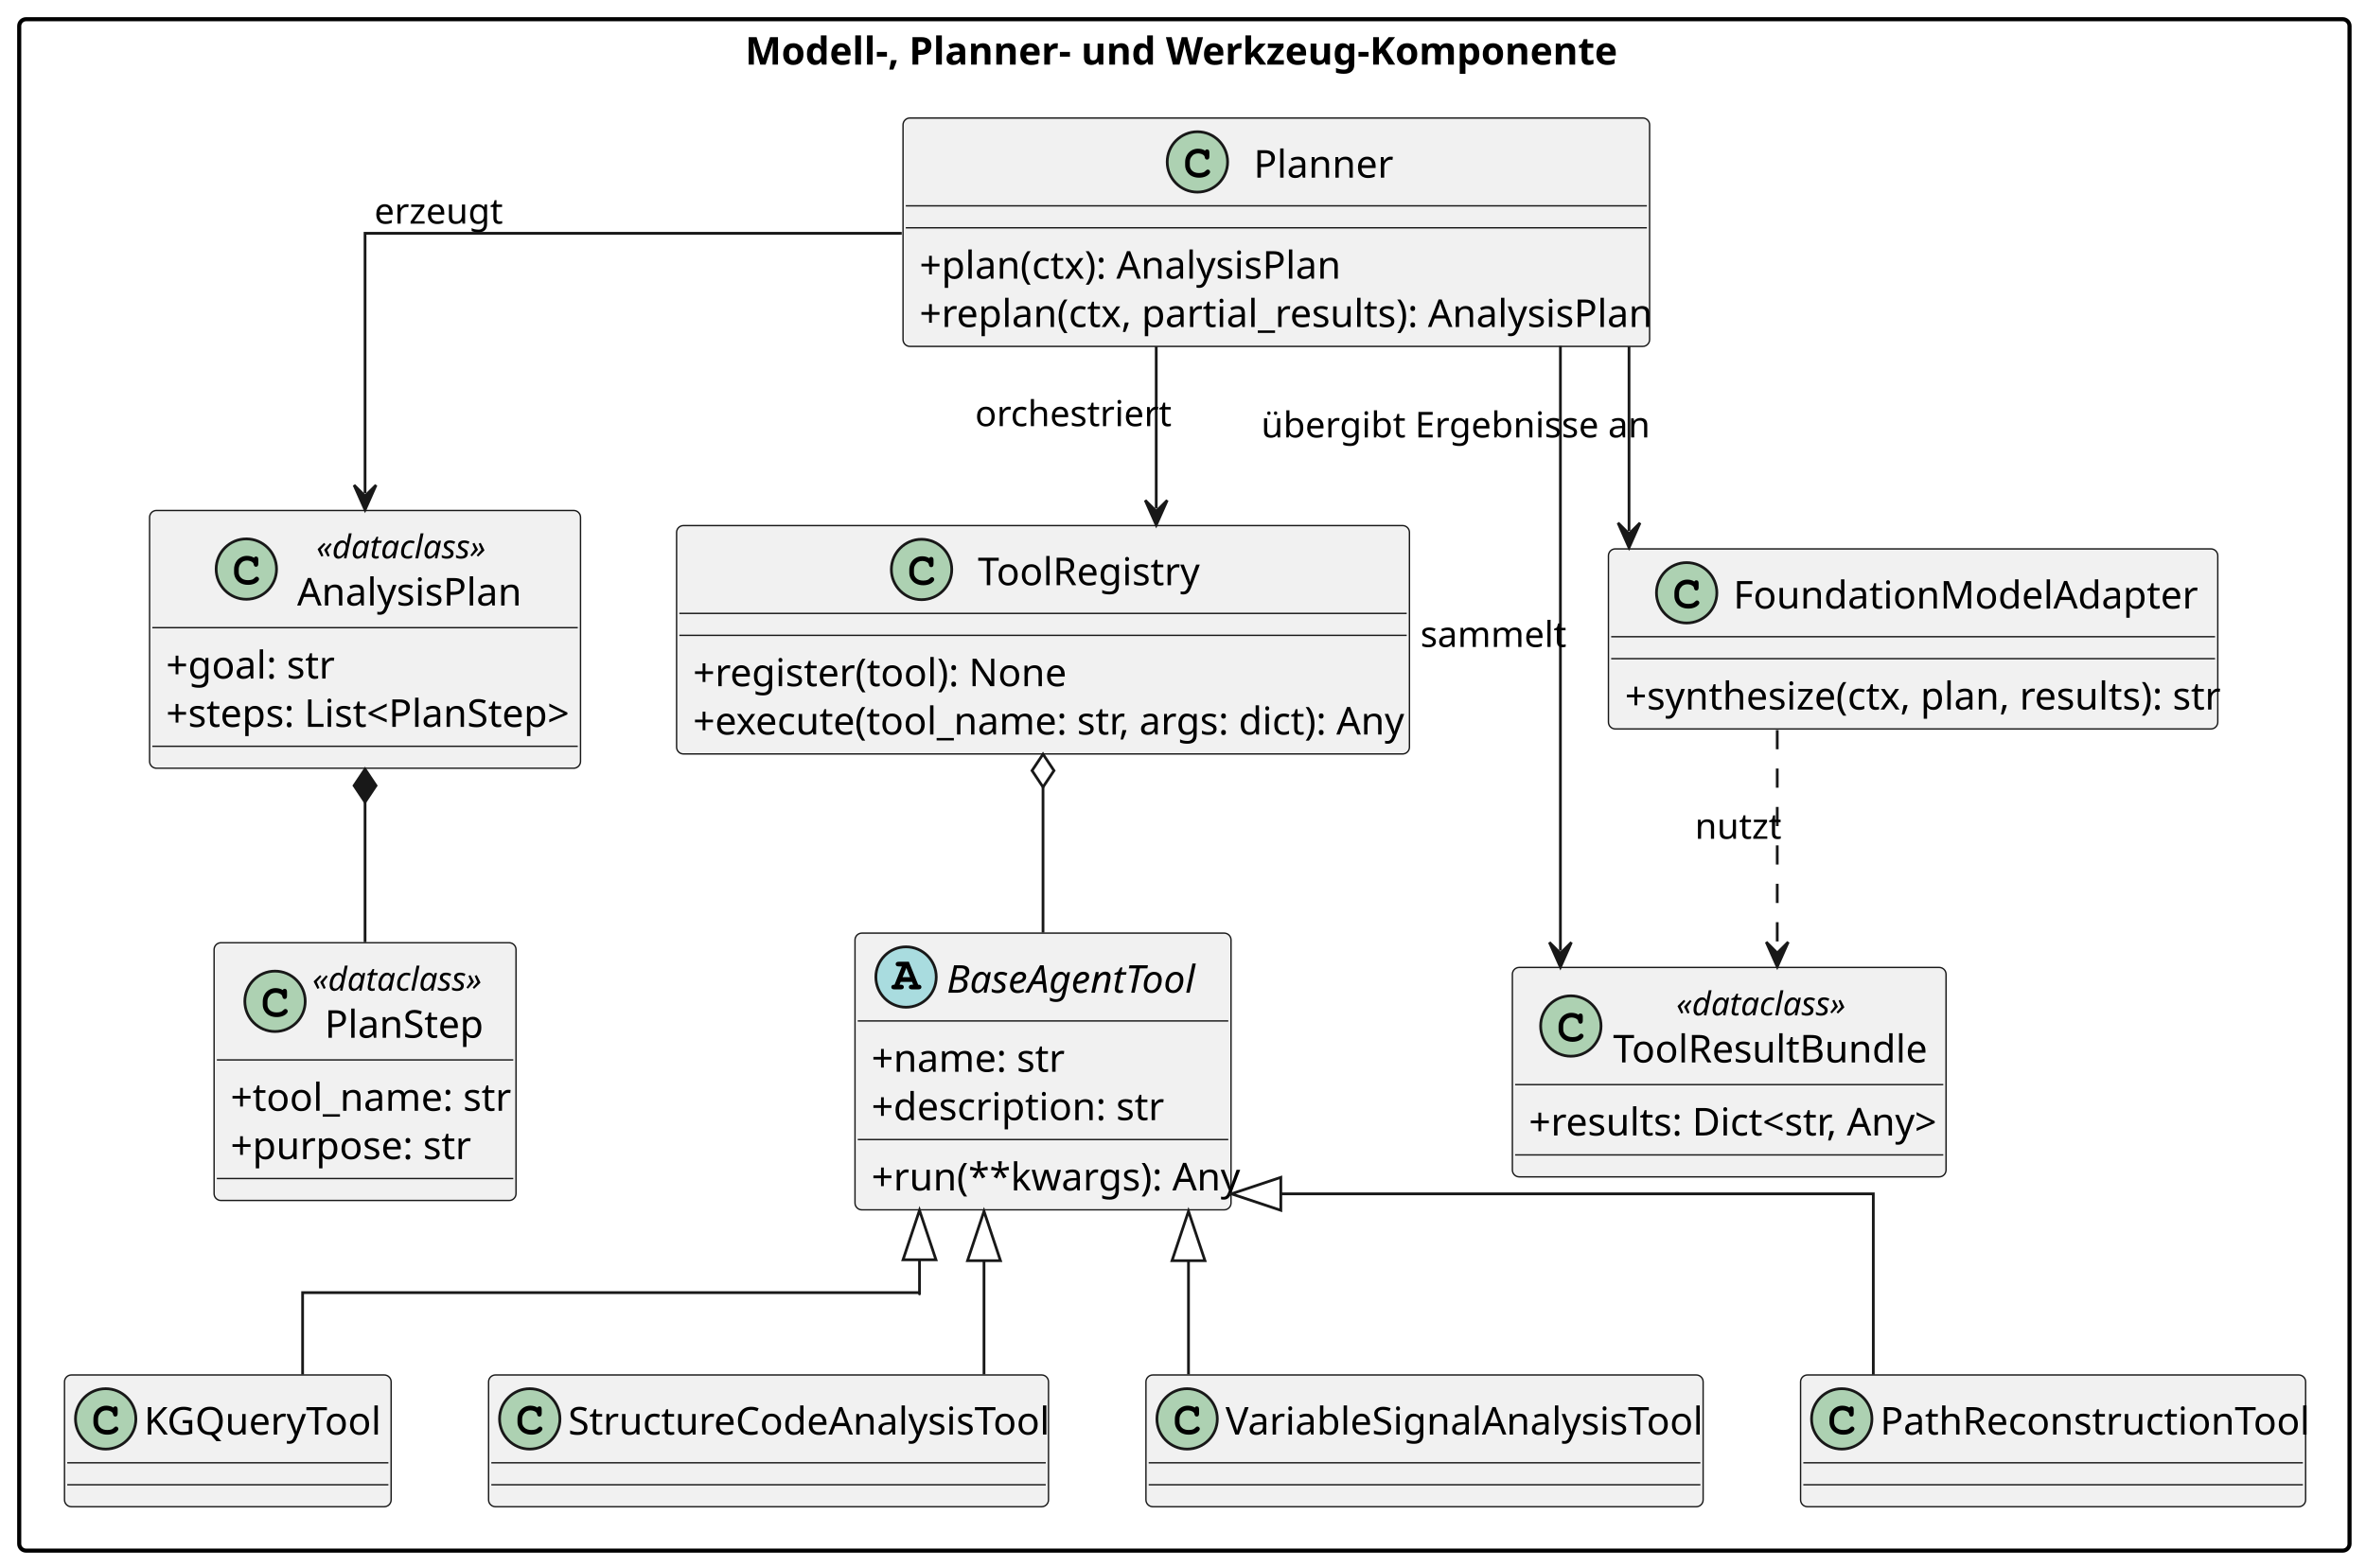
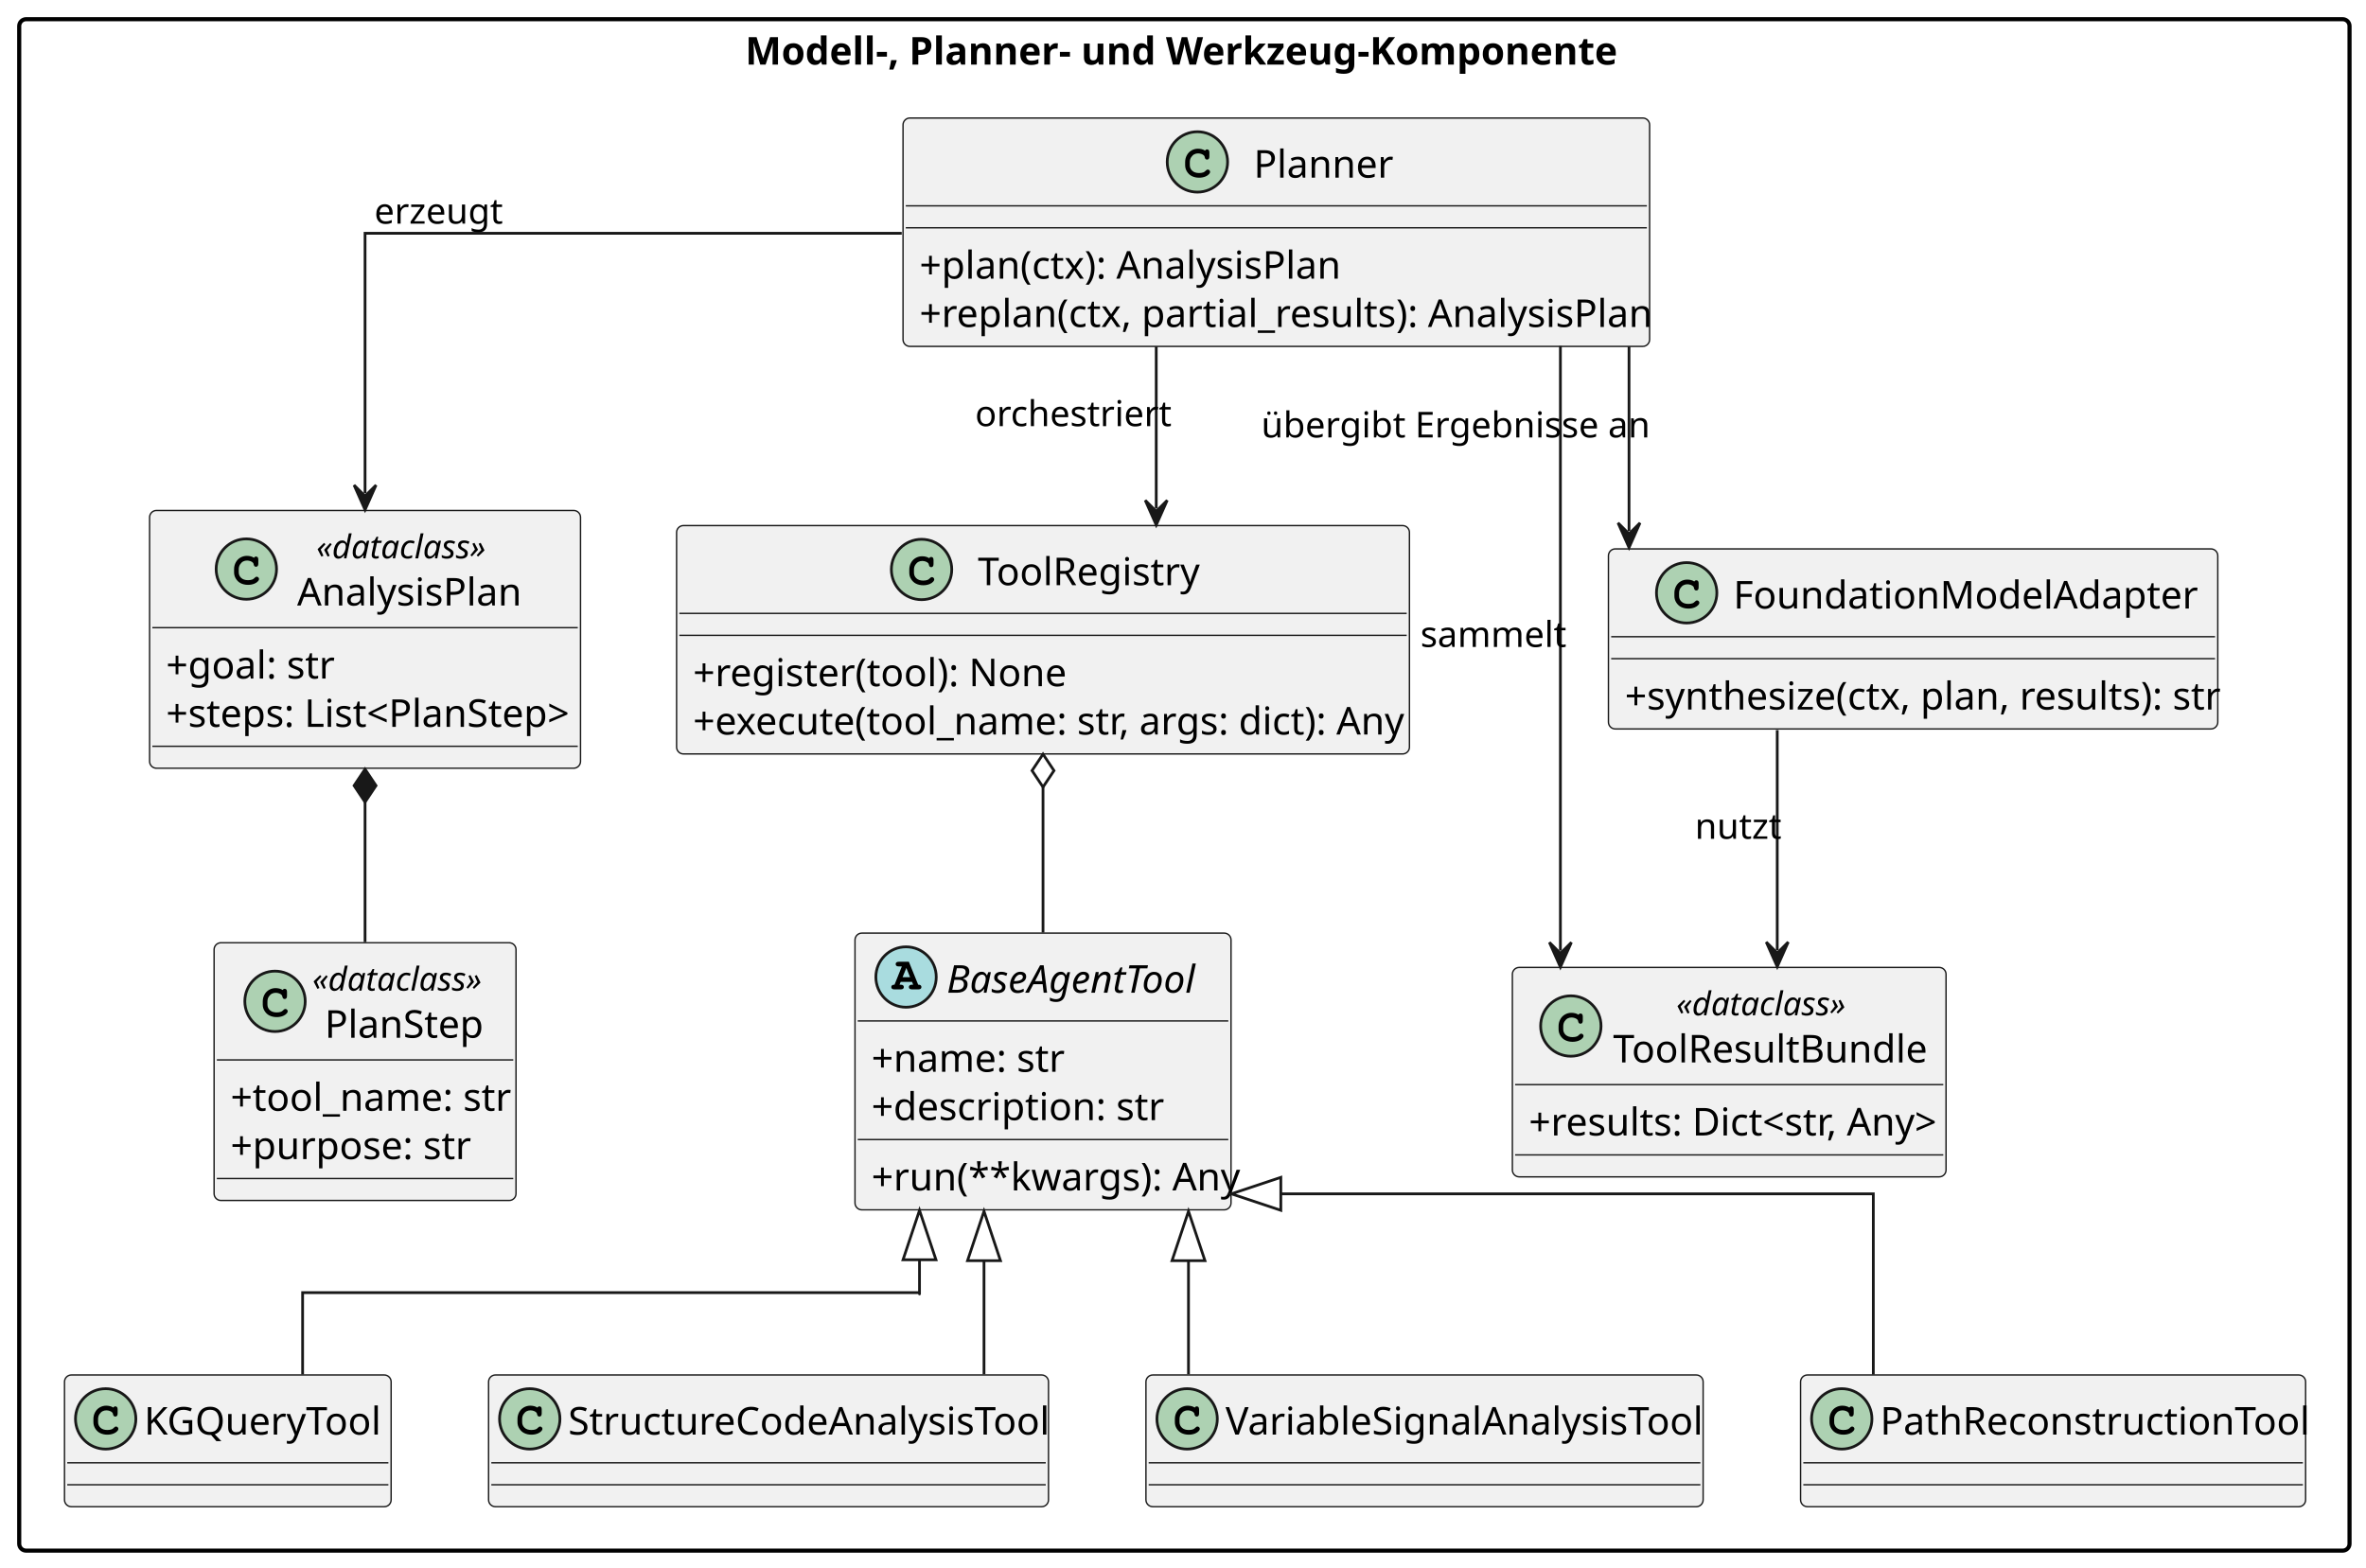
<svg xmlns="http://www.w3.org/2000/svg" contentStyleType="text/css" height="571px" preserveAspectRatio="none" style="width:862px;height:571px;background:#FFFFFF;" version="1.1" viewBox="0 0 862 571" width="862px" zoomAndPan="magnify">
  <defs />
  <g>
    <g id="cluster_Modell-, Planner- und Werkzeug-Komponente">
      <rect fill="none" height="558" rx="2.5" ry="2.5" style="stroke:#000000;stroke-width:1.5;" width="849" x="7" y="7" />
      <text fill="#000000" font-family="sans-serif" font-size="14" font-weight="bold" lengthAdjust="spacing" textLength="320" x="271.5" y="23.533">Modell-, Planner- und Werkzeug-Komponente</text>
    </g>
    <g id="elem_Planner">
      <rect codeLine="9" fill="#F1F1F1" height="83.219" id="Planner" rx="2.5" ry="2.5" style="stroke:#181818;stroke-width:0.5;" width="272" x="329" y="43" />
      <ellipse cx="436.25" cy="59" fill="#ADD1B2" rx="11" ry="11" style="stroke:#181818;stroke-width:1.0;" />
      <path d="M439.016,54.875 Q439.172,54.656 439.359,54.547 Q439.547,54.438 439.766,54.438 Q440.141,54.438 440.375,54.695 Q440.609,54.953 440.609,55.562 L440.609,57.016 Q440.609,57.625 440.375,57.891 Q440.141,58.156 439.766,58.156 Q439.422,58.156 439.219,57.953 Q439.016,57.766 438.906,57.25 Q438.859,56.891 438.672,56.703 Q438.344,56.328 437.734,56.109 Q437.125,55.891 436.5,55.891 Q435.734,55.891 435.102,56.219 Q434.469,56.547 433.977,57.297 Q433.484,58.047 433.484,59.078 L433.484,60.172 Q433.484,61.406 434.375,62.227 Q435.266,63.047 436.859,63.047 Q437.797,63.047 438.453,62.797 Q438.844,62.641 439.266,62.203 Q439.531,61.938 439.68,61.859 Q439.828,61.781 440.031,61.781 Q440.359,61.781 440.617,62.039 Q440.875,62.297 440.875,62.641 Q440.875,62.984 440.531,63.391 Q440.031,63.969 439.234,64.297 Q438.156,64.75 436.859,64.75 Q435.344,64.75 434.141,64.125 Q433.156,63.625 432.469,62.555 Q431.781,61.484 431.781,60.203 L431.781,59.047 Q431.781,57.719 432.398,56.57 Q433.016,55.422 434.109,54.805 Q435.203,54.188 436.438,54.188 Q437.172,54.188 437.82,54.352 Q438.469,54.516 439.016,54.875 Z " fill="#000000" />
      <text fill="#000000" font-family="sans-serif" font-size="14" lengthAdjust="spacing" textLength="49" x="456.75" y="64.728">Planner</text>
      <line style="stroke:#181818;stroke-width:0.5;" x1="330" x2="600" y1="75" y2="75" />
      <line style="stroke:#181818;stroke-width:0.5;" x1="330" x2="600" y1="83" y2="83" />
      <text fill="#000000" font-family="sans-serif" font-size="14" lengthAdjust="spacing" textLength="150" x="335" y="101.533">+plan(ctx): AnalysisPlan</text>
      <text fill="#000000" font-family="sans-serif" font-size="14" lengthAdjust="spacing" textLength="260" x="335" y="119.143">+replan(ctx, partial_results): AnalysisPlan</text>
    </g>
    <g id="elem_AnalysisPlan">
      <rect codeLine="14" fill="#F1F1F1" height="93.922" id="AnalysisPlan" rx="2.5" ry="2.5" style="stroke:#181818;stroke-width:0.5;" width="157" x="54.5" y="186" />
      <ellipse cx="89.75" cy="207.352" fill="#ADD1B2" rx="11" ry="11" style="stroke:#181818;stroke-width:1.0;" />
      <path d="M92.516,203.227 Q92.672,203.008 92.859,202.898 Q93.047,202.789 93.266,202.789 Q93.641,202.789 93.875,203.047 Q94.109,203.305 94.109,203.914 L94.109,205.367 Q94.109,205.977 93.875,206.242 Q93.641,206.508 93.266,206.508 Q92.922,206.508 92.719,206.305 Q92.516,206.117 92.406,205.602 Q92.359,205.242 92.172,205.055 Q91.844,204.68 91.234,204.461 Q90.625,204.242 90,204.242 Q89.234,204.242 88.602,204.57 Q87.969,204.898 87.477,205.648 Q86.984,206.398 86.984,207.43 L86.984,208.523 Q86.984,209.758 87.875,210.578 Q88.766,211.398 90.359,211.398 Q91.297,211.398 91.953,211.148 Q92.344,210.992 92.766,210.555 Q93.031,210.289 93.18,210.211 Q93.328,210.133 93.531,210.133 Q93.859,210.133 94.117,210.391 Q94.375,210.648 94.375,210.992 Q94.375,211.336 94.031,211.742 Q93.531,212.32 92.734,212.648 Q91.656,213.102 90.359,213.102 Q88.844,213.102 87.641,212.477 Q86.656,211.977 85.969,210.906 Q85.281,209.836 85.281,208.555 L85.281,207.398 Q85.281,206.07 85.898,204.922 Q86.516,203.773 87.609,203.156 Q88.703,202.539 89.938,202.539 Q90.672,202.539 91.32,202.703 Q91.969,202.867 92.516,203.227 Z " fill="#000000" />
      <text fill="#000000" font-family="sans-serif" font-size="12" font-style="italic" lengthAdjust="spacing" textLength="66" x="115.25" y="203.457">«dataclass»</text>
      <text fill="#000000" font-family="sans-serif" font-size="14" lengthAdjust="spacing" textLength="80" x="108.25" y="220.627">AnalysisPlan</text>
      <line style="stroke:#181818;stroke-width:0.5;" x1="55.5" x2="210.5" y1="228.703" y2="228.703" />
      <text fill="#000000" font-family="sans-serif" font-size="14" lengthAdjust="spacing" textLength="59" x="60.5" y="247.236">+goal: str</text>
      <text fill="#000000" font-family="sans-serif" font-size="14" lengthAdjust="spacing" textLength="145" x="60.5" y="264.846">+steps: List&lt;PlanStep&gt;</text>
      <line style="stroke:#181818;stroke-width:0.5;" x1="55.5" x2="210.5" y1="271.922" y2="271.922" />
    </g>
    <g id="elem_PlanStep">
      <rect codeLine="19" fill="#F1F1F1" height="93.922" id="PlanStep" rx="2.5" ry="2.5" style="stroke:#181818;stroke-width:0.5;" width="110" x="78" y="343.5" />
      <ellipse cx="100.2" cy="364.852" fill="#ADD1B2" rx="11" ry="11" style="stroke:#181818;stroke-width:1.0;" />
      <path d="M102.966,360.727 Q103.122,360.508 103.309,360.398 Q103.497,360.289 103.716,360.289 Q104.091,360.289 104.325,360.547 Q104.559,360.805 104.559,361.414 L104.559,362.867 Q104.559,363.477 104.325,363.742 Q104.091,364.008 103.716,364.008 Q103.372,364.008 103.169,363.805 Q102.966,363.617 102.856,363.102 Q102.809,362.742 102.622,362.555 Q102.294,362.18 101.684,361.961 Q101.075,361.742 100.45,361.742 Q99.684,361.742 99.052,362.07 Q98.419,362.398 97.927,363.148 Q97.434,363.898 97.434,364.93 L97.434,366.023 Q97.434,367.258 98.325,368.078 Q99.216,368.898 100.809,368.898 Q101.747,368.898 102.403,368.648 Q102.794,368.492 103.216,368.055 Q103.481,367.789 103.63,367.711 Q103.778,367.633 103.981,367.633 Q104.309,367.633 104.567,367.891 Q104.825,368.148 104.825,368.492 Q104.825,368.836 104.481,369.242 Q103.981,369.82 103.184,370.148 Q102.106,370.602 100.809,370.602 Q99.294,370.602 98.091,369.977 Q97.106,369.477 96.419,368.406 Q95.731,367.336 95.731,366.055 L95.731,364.898 Q95.731,363.57 96.348,362.422 Q96.966,361.273 98.059,360.656 Q99.153,360.039 100.388,360.039 Q101.122,360.039 101.77,360.203 Q102.419,360.367 102.966,360.727 Z " fill="#000000" />
      <text fill="#000000" font-family="sans-serif" font-size="12" font-style="italic" lengthAdjust="spacing" textLength="66" x="113.8" y="360.957">«dataclass»</text>
      <text fill="#000000" font-family="sans-serif" font-size="14" lengthAdjust="spacing" textLength="57" x="118.3" y="378.127">PlanStep</text>
      <line style="stroke:#181818;stroke-width:0.5;" x1="79" x2="187" y1="386.203" y2="386.203" />
      <text fill="#000000" font-family="sans-serif" font-size="14" lengthAdjust="spacing" textLength="98" x="84" y="404.736">+tool_name: str</text>
      <text fill="#000000" font-family="sans-serif" font-size="14" lengthAdjust="spacing" textLength="84" x="84" y="422.346">+purpose: str</text>
      <line style="stroke:#181818;stroke-width:0.5;" x1="79" x2="187" y1="429.422" y2="429.422" />
    </g>
    <g id="elem_ToolRegistry">
      <rect codeLine="24" fill="#F1F1F1" height="83.219" id="ToolRegistry" rx="2.5" ry="2.5" style="stroke:#181818;stroke-width:0.5;" width="267" x="246.5" y="191.5" />
      <ellipse cx="335.75" cy="207.5" fill="#ADD1B2" rx="11" ry="11" style="stroke:#181818;stroke-width:1.0;" />
      <path d="M338.516,203.375 Q338.672,203.156 338.859,203.047 Q339.047,202.938 339.266,202.938 Q339.641,202.938 339.875,203.195 Q340.109,203.453 340.109,204.062 L340.109,205.516 Q340.109,206.125 339.875,206.391 Q339.641,206.656 339.266,206.656 Q338.922,206.656 338.719,206.453 Q338.516,206.266 338.406,205.75 Q338.359,205.391 338.172,205.203 Q337.844,204.828 337.234,204.609 Q336.625,204.391 336,204.391 Q335.234,204.391 334.602,204.719 Q333.969,205.047 333.477,205.797 Q332.984,206.547 332.984,207.578 L332.984,208.672 Q332.984,209.906 333.875,210.727 Q334.766,211.547 336.359,211.547 Q337.297,211.547 337.953,211.297 Q338.344,211.141 338.766,210.703 Q339.031,210.438 339.18,210.359 Q339.328,210.281 339.531,210.281 Q339.859,210.281 340.117,210.539 Q340.375,210.797 340.375,211.141 Q340.375,211.484 340.031,211.891 Q339.531,212.469 338.734,212.797 Q337.656,213.25 336.359,213.25 Q334.844,213.25 333.641,212.625 Q332.656,212.125 331.969,211.055 Q331.281,209.984 331.281,208.703 L331.281,207.547 Q331.281,206.219 331.898,205.07 Q332.516,203.922 333.609,203.305 Q334.703,202.688 335.938,202.688 Q336.672,202.688 337.32,202.852 Q337.969,203.016 338.516,203.375 Z " fill="#000000" />
      <text fill="#000000" font-family="sans-serif" font-size="14" lengthAdjust="spacing" textLength="80" x="356.25" y="213.228">ToolRegistry</text>
      <line style="stroke:#181818;stroke-width:0.5;" x1="247.5" x2="512.5" y1="223.5" y2="223.5" />
      <line style="stroke:#181818;stroke-width:0.5;" x1="247.5" x2="512.5" y1="231.5" y2="231.5" />
      <text fill="#000000" font-family="sans-serif" font-size="14" lengthAdjust="spacing" textLength="130" x="252.5" y="250.033">+register(tool): None</text>
      <text fill="#000000" font-family="sans-serif" font-size="14" lengthAdjust="spacing" textLength="255" x="252.5" y="267.643">+execute(tool_name: str, args: dict): Any</text>
    </g>
    <g id="elem_BaseAgentTool">
      <rect codeLine="29" fill="#F1F1F1" height="100.828" id="BaseAgentTool" rx="2.5" ry="2.5" style="stroke:#181818;stroke-width:0.5;" width="137" x="311.5" y="340" />
      <ellipse cx="330.1" cy="356" fill="#A9DCDF" rx="11" ry="11" style="stroke:#181818;stroke-width:1.0;" />
      <path d="M332.288,357.766 L328.147,357.766 L327.725,358.797 L328.147,358.797 Q328.756,358.797 329.022,359.031 Q329.288,359.266 329.288,359.656 Q329.288,360.031 329.022,360.266 Q328.756,360.5 328.147,360.5 L325.85,360.5 Q325.241,360.5 324.983,360.266 Q324.725,360.031 324.725,359.641 Q324.725,359.266 324.998,359.023 Q325.272,358.781 325.897,358.797 L328.569,352.141 L327.459,352.141 Q326.85,352.141 326.584,351.906 Q326.319,351.672 326.319,351.281 Q326.319,350.906 326.584,350.672 Q326.85,350.438 327.459,350.438 L331.131,350.438 L334.522,358.797 Q335.116,358.797 335.303,358.938 Q335.694,359.203 335.694,359.656 Q335.694,360.031 335.436,360.266 Q335.178,360.5 334.569,360.5 L332.272,360.5 Q331.663,360.5 331.397,360.266 Q331.131,360.031 331.131,359.641 Q331.131,359.266 331.397,359.031 Q331.663,358.797 332.272,358.797 L332.694,358.797 L332.288,357.766 Z M331.569,356.062 L330.209,352.688 L328.834,356.062 L331.569,356.062 Z " fill="#000000" />
      <text fill="#000000" font-family="sans-serif" font-size="14" font-style="italic" lengthAdjust="spacing" textLength="97" x="344.9" y="361.728">BaseAgentTool</text>
      <line style="stroke:#181818;stroke-width:0.5;" x1="312.5" x2="447.5" y1="372" y2="372" />
      <text fill="#000000" font-family="sans-serif" font-size="14" lengthAdjust="spacing" textLength="67" x="317.5" y="390.533">+name: str</text>
      <text fill="#000000" font-family="sans-serif" font-size="14" lengthAdjust="spacing" textLength="101" x="317.5" y="408.143">+description: str</text>
      <line style="stroke:#181818;stroke-width:0.5;" x1="312.5" x2="447.5" y1="415.219" y2="415.219" />
      <text fill="#000000" font-family="sans-serif" font-size="14" lengthAdjust="spacing" textLength="125" x="317.5" y="433.752">+run(**kwargs): Any</text>
    </g>
    <g id="elem_KGQueryTool">
      <rect codeLine="35" fill="#F1F1F1" height="48" id="KGQueryTool" rx="2.5" ry="2.5" style="stroke:#181818;stroke-width:0.5;" width="119" x="23.5" y="501" />
      <ellipse cx="38.5" cy="517" fill="#ADD1B2" rx="11" ry="11" style="stroke:#181818;stroke-width:1.0;" />
      <path d="M41.266,512.875 Q41.422,512.656 41.609,512.547 Q41.797,512.438 42.016,512.438 Q42.391,512.438 42.625,512.695 Q42.859,512.953 42.859,513.562 L42.859,515.016 Q42.859,515.625 42.625,515.891 Q42.391,516.156 42.016,516.156 Q41.672,516.156 41.469,515.953 Q41.266,515.766 41.156,515.25 Q41.109,514.891 40.922,514.703 Q40.594,514.328 39.984,514.109 Q39.375,513.891 38.75,513.891 Q37.984,513.891 37.352,514.219 Q36.719,514.547 36.227,515.297 Q35.734,516.047 35.734,517.078 L35.734,518.172 Q35.734,519.406 36.625,520.227 Q37.516,521.047 39.109,521.047 Q40.047,521.047 40.703,520.797 Q41.094,520.641 41.516,520.203 Q41.781,519.938 41.93,519.859 Q42.078,519.781 42.281,519.781 Q42.609,519.781 42.867,520.039 Q43.125,520.297 43.125,520.641 Q43.125,520.984 42.781,521.391 Q42.281,521.969 41.484,522.297 Q40.406,522.75 39.109,522.75 Q37.594,522.75 36.391,522.125 Q35.406,521.625 34.719,520.555 Q34.031,519.484 34.031,518.203 L34.031,517.047 Q34.031,515.719 34.648,514.57 Q35.266,513.422 36.359,512.805 Q37.453,512.188 38.688,512.188 Q39.422,512.188 40.07,512.352 Q40.719,512.516 41.266,512.875 Z " fill="#000000" />
      <text fill="#000000" font-family="sans-serif" font-size="14" lengthAdjust="spacing" textLength="87" x="52.5" y="522.729">KGQueryTool</text>
      <line style="stroke:#181818;stroke-width:0.5;" x1="24.5" x2="141.5" y1="533" y2="533" />
      <line style="stroke:#181818;stroke-width:0.5;" x1="24.5" x2="141.5" y1="541" y2="541" />
    </g>
    <g id="elem_StructureCodeAnalysisTool">
      <rect codeLine="36" fill="#F1F1F1" height="48" id="StructureCodeAnalysisTool" rx="2.5" ry="2.5" style="stroke:#181818;stroke-width:0.5;" width="204" x="178" y="501" />
      <ellipse cx="193" cy="517" fill="#ADD1B2" rx="11" ry="11" style="stroke:#181818;stroke-width:1.0;" />
      <path d="M195.766,512.875 Q195.922,512.656 196.109,512.547 Q196.297,512.438 196.516,512.438 Q196.891,512.438 197.125,512.695 Q197.359,512.953 197.359,513.562 L197.359,515.016 Q197.359,515.625 197.125,515.891 Q196.891,516.156 196.516,516.156 Q196.172,516.156 195.969,515.953 Q195.766,515.766 195.656,515.25 Q195.609,514.891 195.422,514.703 Q195.094,514.328 194.484,514.109 Q193.875,513.891 193.25,513.891 Q192.484,513.891 191.852,514.219 Q191.219,514.547 190.727,515.297 Q190.234,516.047 190.234,517.078 L190.234,518.172 Q190.234,519.406 191.125,520.227 Q192.016,521.047 193.609,521.047 Q194.547,521.047 195.203,520.797 Q195.594,520.641 196.016,520.203 Q196.281,519.938 196.43,519.859 Q196.578,519.781 196.781,519.781 Q197.109,519.781 197.367,520.039 Q197.625,520.297 197.625,520.641 Q197.625,520.984 197.281,521.391 Q196.781,521.969 195.984,522.297 Q194.906,522.75 193.609,522.75 Q192.094,522.75 190.891,522.125 Q189.906,521.625 189.219,520.555 Q188.531,519.484 188.531,518.203 L188.531,517.047 Q188.531,515.719 189.148,514.57 Q189.766,513.422 190.859,512.805 Q191.953,512.188 193.188,512.188 Q193.922,512.188 194.57,512.352 Q195.219,512.516 195.766,512.875 Z " fill="#000000" />
      <text fill="#000000" font-family="sans-serif" font-size="14" lengthAdjust="spacing" textLength="172" x="207" y="522.729">StructureCodeAnalysisTool</text>
      <line style="stroke:#181818;stroke-width:0.5;" x1="179" x2="381" y1="533" y2="533" />
      <line style="stroke:#181818;stroke-width:0.5;" x1="179" x2="381" y1="541" y2="541" />
    </g>
    <g id="elem_VariableSignalAnalysisTool">
      <rect codeLine="37" fill="#F1F1F1" height="48" id="VariableSignalAnalysisTool" rx="2.5" ry="2.5" style="stroke:#181818;stroke-width:0.5;" width="203" x="417.5" y="501" />
      <ellipse cx="432.5" cy="517" fill="#ADD1B2" rx="11" ry="11" style="stroke:#181818;stroke-width:1.0;" />
      <path d="M435.266,512.875 Q435.422,512.656 435.609,512.547 Q435.797,512.438 436.016,512.438 Q436.391,512.438 436.625,512.695 Q436.859,512.953 436.859,513.562 L436.859,515.016 Q436.859,515.625 436.625,515.891 Q436.391,516.156 436.016,516.156 Q435.672,516.156 435.469,515.953 Q435.266,515.766 435.156,515.25 Q435.109,514.891 434.922,514.703 Q434.594,514.328 433.984,514.109 Q433.375,513.891 432.75,513.891 Q431.984,513.891 431.352,514.219 Q430.719,514.547 430.227,515.297 Q429.734,516.047 429.734,517.078 L429.734,518.172 Q429.734,519.406 430.625,520.227 Q431.516,521.047 433.109,521.047 Q434.047,521.047 434.703,520.797 Q435.094,520.641 435.516,520.203 Q435.781,519.938 435.93,519.859 Q436.078,519.781 436.281,519.781 Q436.609,519.781 436.867,520.039 Q437.125,520.297 437.125,520.641 Q437.125,520.984 436.781,521.391 Q436.281,521.969 435.484,522.297 Q434.406,522.75 433.109,522.75 Q431.594,522.75 430.391,522.125 Q429.406,521.625 428.719,520.555 Q428.031,519.484 428.031,518.203 L428.031,517.047 Q428.031,515.719 428.648,514.57 Q429.266,513.422 430.359,512.805 Q431.453,512.188 432.688,512.188 Q433.422,512.188 434.07,512.352 Q434.719,512.516 435.266,512.875 Z " fill="#000000" />
      <text fill="#000000" font-family="sans-serif" font-size="14" lengthAdjust="spacing" textLength="171" x="446.5" y="522.729">VariableSignalAnalysisTool</text>
      <line style="stroke:#181818;stroke-width:0.5;" x1="418.5" x2="619.5" y1="533" y2="533" />
      <line style="stroke:#181818;stroke-width:0.5;" x1="418.5" x2="619.5" y1="541" y2="541" />
    </g>
    <g id="elem_PathReconstructionTool">
      <rect codeLine="38" fill="#F1F1F1" height="48" id="PathReconstructionTool" rx="2.5" ry="2.5" style="stroke:#181818;stroke-width:0.5;" width="184" x="656" y="501" />
      <ellipse cx="671" cy="517" fill="#ADD1B2" rx="11" ry="11" style="stroke:#181818;stroke-width:1.0;" />
      <path d="M673.766,512.875 Q673.922,512.656 674.109,512.547 Q674.297,512.438 674.516,512.438 Q674.891,512.438 675.125,512.695 Q675.359,512.953 675.359,513.562 L675.359,515.016 Q675.359,515.625 675.125,515.891 Q674.891,516.156 674.516,516.156 Q674.172,516.156 673.969,515.953 Q673.766,515.766 673.656,515.25 Q673.609,514.891 673.422,514.703 Q673.094,514.328 672.484,514.109 Q671.875,513.891 671.25,513.891 Q670.484,513.891 669.852,514.219 Q669.219,514.547 668.727,515.297 Q668.234,516.047 668.234,517.078 L668.234,518.172 Q668.234,519.406 669.125,520.227 Q670.016,521.047 671.609,521.047 Q672.547,521.047 673.203,520.797 Q673.594,520.641 674.016,520.203 Q674.281,519.938 674.43,519.859 Q674.578,519.781 674.781,519.781 Q675.109,519.781 675.367,520.039 Q675.625,520.297 675.625,520.641 Q675.625,520.984 675.281,521.391 Q674.781,521.969 673.984,522.297 Q672.906,522.75 671.609,522.75 Q670.094,522.75 668.891,522.125 Q667.906,521.625 667.219,520.555 Q666.531,519.484 666.531,518.203 L666.531,517.047 Q666.531,515.719 667.148,514.57 Q667.766,513.422 668.859,512.805 Q669.953,512.188 671.188,512.188 Q671.922,512.188 672.57,512.352 Q673.219,512.516 673.766,512.875 Z " fill="#000000" />
      <text fill="#000000" font-family="sans-serif" font-size="14" lengthAdjust="spacing" textLength="152" x="685" y="522.729">PathReconstructionTool</text>
      <line style="stroke:#181818;stroke-width:0.5;" x1="657" x2="839" y1="533" y2="533" />
      <line style="stroke:#181818;stroke-width:0.5;" x1="657" x2="839" y1="541" y2="541" />
    </g>
    <g id="elem_ToolResultBundle">
      <rect codeLine="40" fill="#F1F1F1" height="76.312" id="ToolResultBundle" rx="2.5" ry="2.5" style="stroke:#181818;stroke-width:0.5;" width="158" x="551" y="352.5" />
      <ellipse cx="572.3" cy="373.852" fill="#ADD1B2" rx="11" ry="11" style="stroke:#181818;stroke-width:1.0;" />
      <path d="M575.066,369.727 Q575.222,369.508 575.409,369.398 Q575.597,369.289 575.816,369.289 Q576.191,369.289 576.425,369.547 Q576.659,369.805 576.659,370.414 L576.659,371.867 Q576.659,372.477 576.425,372.742 Q576.191,373.008 575.816,373.008 Q575.472,373.008 575.269,372.805 Q575.066,372.617 574.956,372.102 Q574.909,371.742 574.722,371.555 Q574.394,371.18 573.784,370.961 Q573.175,370.742 572.55,370.742 Q571.784,370.742 571.152,371.07 Q570.519,371.398 570.027,372.148 Q569.534,372.898 569.534,373.93 L569.534,375.023 Q569.534,376.258 570.425,377.078 Q571.316,377.898 572.909,377.898 Q573.847,377.898 574.503,377.648 Q574.894,377.492 575.316,377.055 Q575.581,376.789 575.73,376.711 Q575.878,376.633 576.081,376.633 Q576.409,376.633 576.667,376.891 Q576.925,377.148 576.925,377.492 Q576.925,377.836 576.581,378.242 Q576.081,378.82 575.284,379.148 Q574.206,379.602 572.909,379.602 Q571.394,379.602 570.191,378.977 Q569.206,378.477 568.519,377.406 Q567.831,376.336 567.831,375.055 L567.831,373.898 Q567.831,372.57 568.448,371.422 Q569.066,370.273 570.159,369.656 Q571.253,369.039 572.487,369.039 Q573.222,369.039 573.87,369.203 Q574.519,369.367 575.066,369.727 Z " fill="#000000" />
      <text fill="#000000" font-family="sans-serif" font-size="12" font-style="italic" lengthAdjust="spacing" textLength="66" x="610.7" y="369.957">«dataclass»</text>
      <text fill="#000000" font-family="sans-serif" font-size="14" lengthAdjust="spacing" textLength="112" x="587.7" y="387.127">ToolResultBundle</text>
      <line style="stroke:#181818;stroke-width:0.5;" x1="552" x2="708" y1="395.203" y2="395.203" />
      <text fill="#000000" font-family="sans-serif" font-size="14" lengthAdjust="spacing" textLength="146" x="557" y="413.736">+results: Dict&lt;str, Any&gt;</text>
      <line style="stroke:#181818;stroke-width:0.5;" x1="552" x2="708" y1="420.812" y2="420.812" />
    </g>
    <g id="elem_FoundationModelAdapter">
      <rect codeLine="44" fill="#F1F1F1" height="65.609" id="FoundationModelAdapter" rx="2.5" ry="2.5" style="stroke:#181818;stroke-width:0.5;" width="222" x="586" y="200" />
      <ellipse cx="614.5" cy="216" fill="#ADD1B2" rx="11" ry="11" style="stroke:#181818;stroke-width:1.0;" />
      <path d="M617.266,211.875 Q617.422,211.656 617.609,211.547 Q617.797,211.438 618.016,211.438 Q618.391,211.438 618.625,211.695 Q618.859,211.953 618.859,212.562 L618.859,214.016 Q618.859,214.625 618.625,214.891 Q618.391,215.156 618.016,215.156 Q617.672,215.156 617.469,214.953 Q617.266,214.766 617.156,214.25 Q617.109,213.891 616.922,213.703 Q616.594,213.328 615.984,213.109 Q615.375,212.891 614.75,212.891 Q613.984,212.891 613.352,213.219 Q612.719,213.547 612.227,214.297 Q611.734,215.047 611.734,216.078 L611.734,217.172 Q611.734,218.406 612.625,219.227 Q613.516,220.047 615.109,220.047 Q616.047,220.047 616.703,219.797 Q617.094,219.641 617.516,219.203 Q617.781,218.938 617.93,218.859 Q618.078,218.781 618.281,218.781 Q618.609,218.781 618.867,219.039 Q619.125,219.297 619.125,219.641 Q619.125,219.984 618.781,220.391 Q618.281,220.969 617.484,221.297 Q616.406,221.75 615.109,221.75 Q613.594,221.75 612.391,221.125 Q611.406,220.625 610.719,219.555 Q610.031,218.484 610.031,217.203 L610.031,216.047 Q610.031,214.719 610.648,213.57 Q611.266,212.422 612.359,211.805 Q613.453,211.188 614.688,211.188 Q615.422,211.188 616.07,211.352 Q616.719,211.516 617.266,211.875 Z " fill="#000000" />
      <text fill="#000000" font-family="sans-serif" font-size="14" lengthAdjust="spacing" textLength="160" x="631.5" y="221.728">FoundationModelAdapter</text>
      <line style="stroke:#181818;stroke-width:0.5;" x1="587" x2="807" y1="232" y2="232" />
      <line style="stroke:#181818;stroke-width:0.5;" x1="587" x2="807" y1="240" y2="240" />
      <text fill="#000000" font-family="sans-serif" font-size="14" lengthAdjust="spacing" textLength="210" x="592" y="258.533">+synthesize(ctx, plan, results): str</text>
    </g>
    <g id="link_AnalysisPlan_PlanStep">
      <path codeLine="48" d="M133,292.26 C133,312.19 133,323.35 133,343.28 " fill="none" id="AnalysisPlan-backto-PlanStep" style="stroke:#181818;stroke-width:1.0;" />
      <polygon fill="#181818" points="133,280.26,129,286.26,133,292.26,137,286.26,133,280.26" style="stroke:#181818;stroke-width:1.0;" />
    </g>
    <g id="link_Planner_AnalysisPlan">
      <path codeLine="49" d="M328.53,85 C236.96,85 133,85 133,85 C133,85 133,136.45 133,179.76 " fill="none" id="Planner-to-AnalysisPlan" style="stroke:#181818;stroke-width:1.0;" />
      <polygon fill="#181818" points="133,185.76,137,176.76,133,180.76,129,176.76,133,185.76" style="stroke:#181818;stroke-width:1.0;" />
      <text fill="#000000" font-family="sans-serif" font-size="13" lengthAdjust="spacing" textLength="43" x="136.38" y="81.495">erzeugt</text>
    </g>
    <g id="link_Planner_ToolRegistry">
      <path codeLine="50" d="M421.25,126.26 C421.25,146.59 421.25,164.97 421.25,185.3 " fill="none" id="Planner-to-ToolRegistry" style="stroke:#181818;stroke-width:1.0;" />
      <polygon fill="#181818" points="421.25,191.3,425.25,182.3,421.25,186.3,417.25,182.3,421.25,191.3" style="stroke:#181818;stroke-width:1.0;" />
      <text fill="#000000" font-family="sans-serif" font-size="13" lengthAdjust="spacing" textLength="65" x="355.25" y="155.275">orchestriert</text>
    </g>
    <g id="link_ToolRegistry_BaseAgentTool">
      <path codeLine="51" d="M380,286.79 C380,306.75 380,318.81 380,339.8 " fill="none" id="ToolRegistry-backto-BaseAgentTool" style="stroke:#181818;stroke-width:1.0;" />
      <polygon fill="none" points="380,274.79,376,280.79,380,286.79,384,280.79,380,274.79" style="stroke:#181818;stroke-width:1.0;" />
    </g>
    <g id="link_BaseAgentTool_KGQueryTool">
      <path codeLine="52" d="M335,459.02 C335,475.2 335,471 335,471 C335,471 110.25,471 110.25,471 C110.25,471 110.25,486.47 110.25,500.84 " fill="none" id="BaseAgentTool-backto-KGQueryTool" style="stroke:#181818;stroke-width:1.0;" />
      <polygon fill="none" points="335,441.02,329,459.02,341,459.02,335,441.02" style="stroke:#181818;stroke-width:1.0;" />
    </g>
    <g id="link_BaseAgentTool_StructureCodeAnalysisTool">
      <path codeLine="53" d="M358.5,459.35 C358.5,479.73 358.5,484.26 358.5,500.79 " fill="none" id="BaseAgentTool-backto-StructureCodeAnalysisTool" style="stroke:#181818;stroke-width:1.0;" />
      <polygon fill="none" points="358.5,441.35,352.5,459.35,364.5,459.35,358.5,441.35" style="stroke:#181818;stroke-width:1.0;" />
    </g>
    <g id="link_BaseAgentTool_VariableSignalAnalysisTool">
      <path codeLine="54" d="M433,459.35 C433,479.73 433,484.26 433,500.79 " fill="none" id="BaseAgentTool-backto-VariableSignalAnalysisTool" style="stroke:#181818;stroke-width:1.0;" />
      <polygon fill="none" points="433,441.35,427,459.35,439,459.35,433,441.35" style="stroke:#181818;stroke-width:1.0;" />
    </g>
    <g id="link_BaseAgentTool_PathReconstructionTool">
      <path codeLine="55" d="M466.64,435 C555.89,435 682.5,435 682.5,435 C682.5,435 682.5,474.22 682.5,500.88 " fill="none" id="BaseAgentTool-backto-PathReconstructionTool" style="stroke:#181818;stroke-width:1.0;" />
      <polygon fill="none" points="448.64,435,466.64,441,466.64,429,448.64,435" style="stroke:#181818;stroke-width:1.0;" />
    </g>
    <g id="link_Planner_ToolResultBundle">
      <path codeLine="56" d="M568.5,126.09 C568.5,185.73 568.5,288.71 568.5,346.38 " fill="none" id="Planner-to-ToolResultBundle" style="stroke:#181818;stroke-width:1.0;" />
      <polygon fill="#181818" points="568.5,352.38,572.5,343.38,568.5,347.38,564.5,343.38,568.5,352.38" style="stroke:#181818;stroke-width:1.0;" />
      <text fill="#000000" font-family="sans-serif" font-size="13" lengthAdjust="spacing" textLength="50" x="517.5" y="235.725">sammelt</text>
    </g>
    <g id="link_FoundationModelAdapter_ToolResultBundle">
-       <path codeLine="57" d="M647.5,266.02 C647.5,291.18 647.5,319.89 647.5,346.26 " fill="none" id="FoundationModelAdapter-to-ToolResultBundle" style="stroke:#181818;stroke-width:1.0;stroke-dasharray:7.0,7.0;" />
+       <path codeLine="57" d="M647.5,266.02 C647.5,291.18 647.5,319.89 647.5,346.26 " fill="none" id="FoundationModelAdapter-to-ToolResultBundle" style="stroke:#181818;stroke-width:1.0;" />
      <polygon fill="#181818" points="647.5,352.26,651.5,343.26,647.5,347.26,643.5,343.26,647.5,352.26" style="stroke:#181818;stroke-width:1.0;" />
      <text fill="#000000" font-family="sans-serif" font-size="13" lengthAdjust="spacing" textLength="29" x="617.5" y="305.635">nutzt</text>
    </g>
    <g id="link_Planner_FoundationModelAdapter">
      <path codeLine="58" d="M593.5,126.26 C593.5,149.42 593.5,171.84 593.5,193.53 " fill="none" id="Planner-to-FoundationModelAdapter" style="stroke:#181818;stroke-width:1.0;" />
      <polygon fill="#181818" points="593.5,199.53,597.5,190.53,593.5,194.53,589.5,190.53,593.5,199.53" style="stroke:#181818;stroke-width:1.0;" />
      <text fill="#000000" font-family="sans-serif" font-size="13" lengthAdjust="spacing" textLength="133" x="459.5" y="159.385">übergibt Ergebnisse an</text>
    </g>
  </g>
</svg>
